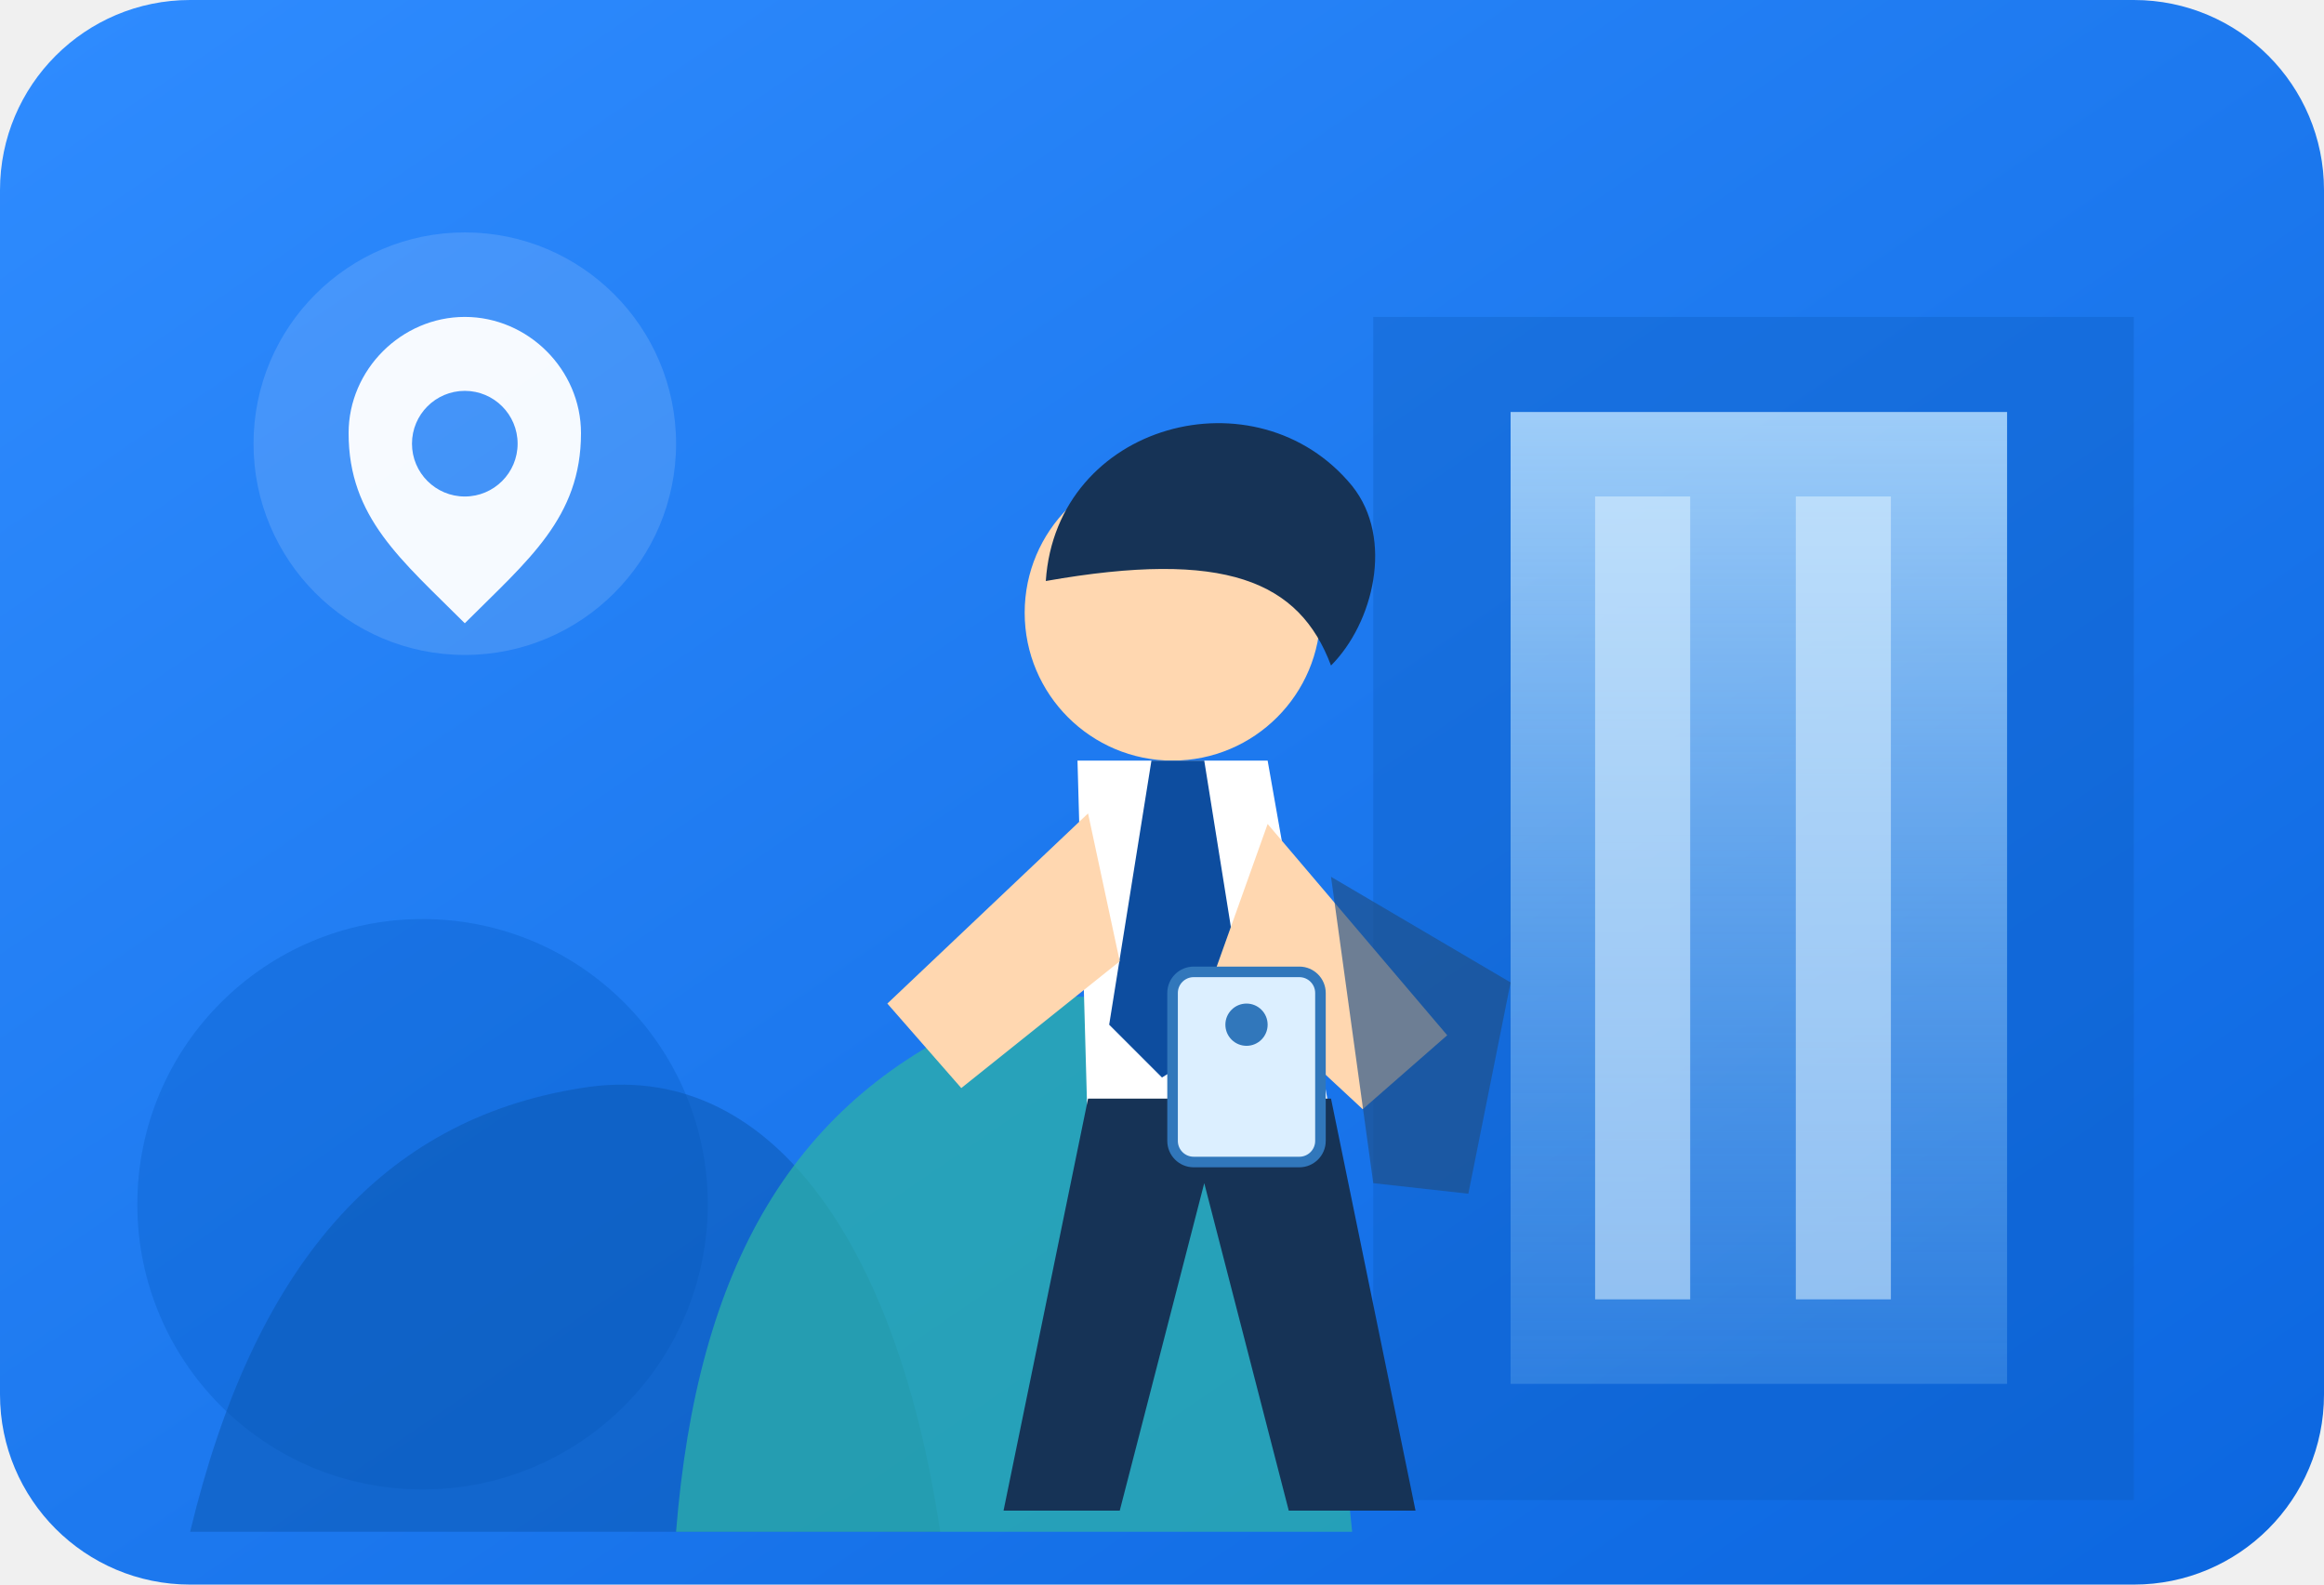
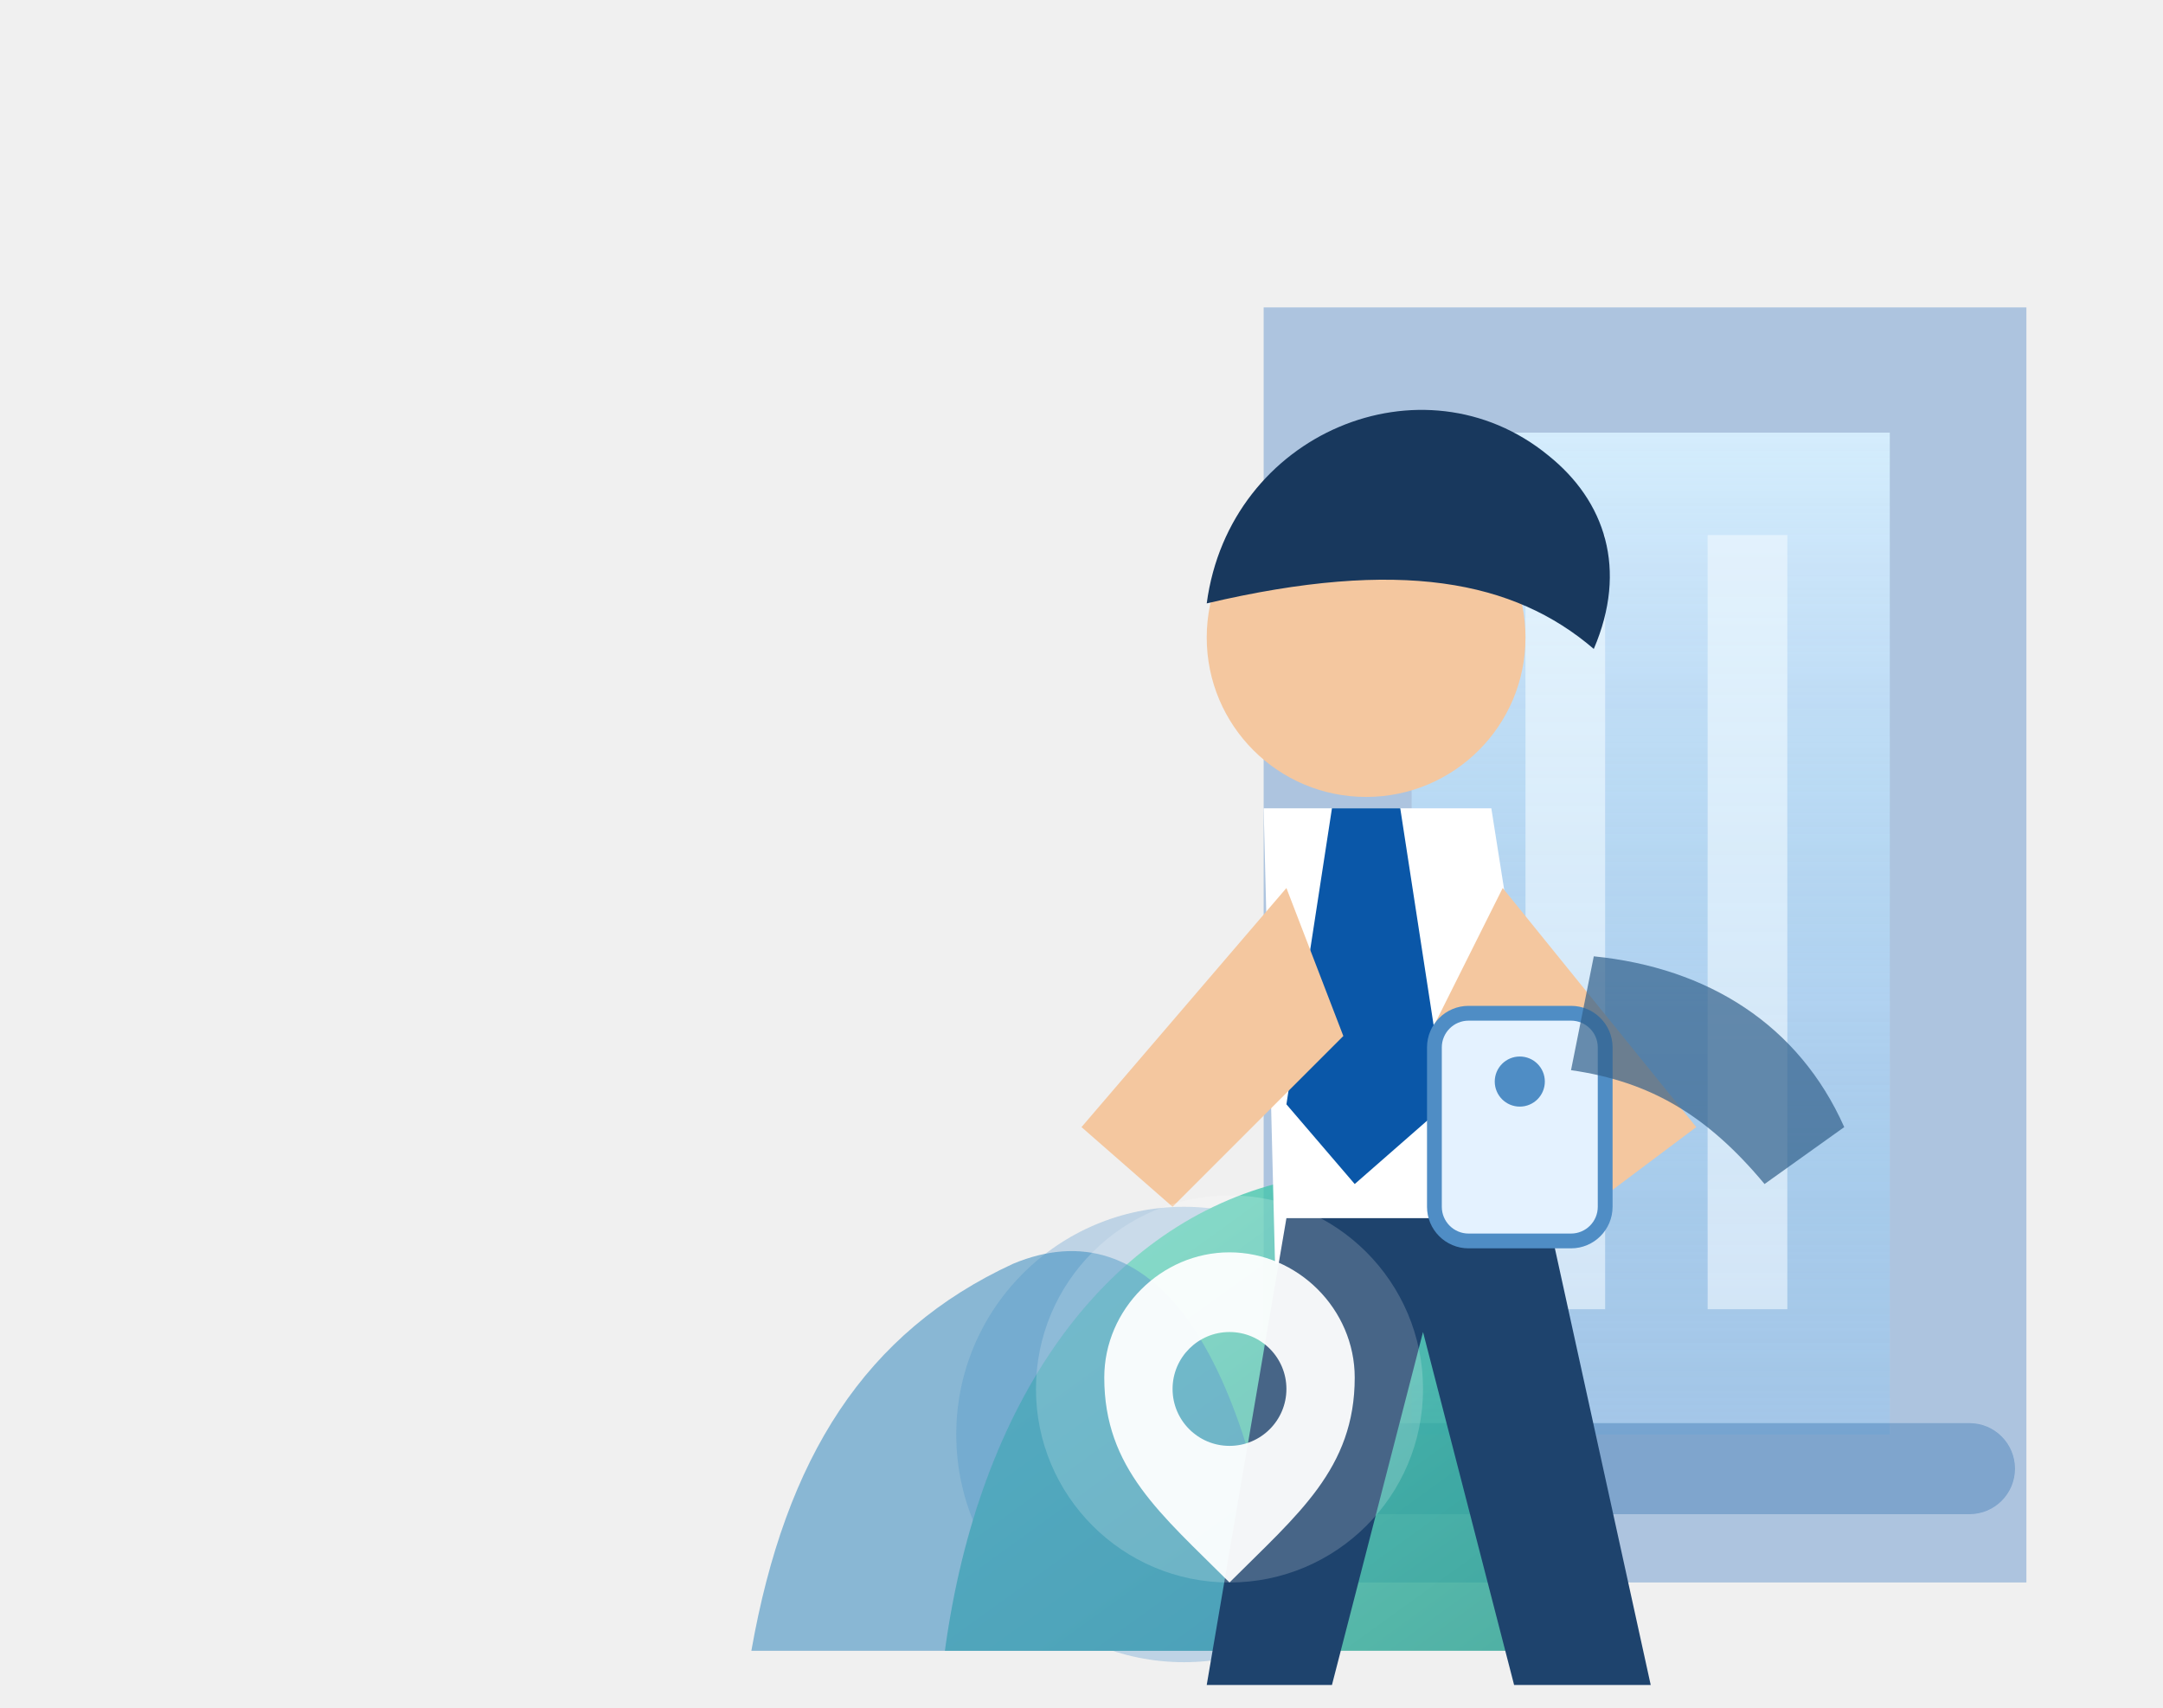
- <svg xmlns="http://www.w3.org/2000/svg" viewBox="0 0 220 150" role="img" aria-labelledby="t d">
+ <svg xmlns="http://www.w3.org/2000/svg" viewBox="0 0 190 150" role="img" aria-labelledby="t d">
  <defs>
-     <linearGradient id="bg" x1="0" y1="0" x2="1" y2="1">
-       <stop stop-color="#2f8cff" />
-       <stop offset="1" stop-color="#0b66df" />
+     <linearGradient id="glass" x1="0" y1="0" x2="0" y2="1">
+       <stop stop-color="#d7efff" stop-opacity=".92" />
+       <stop offset="1" stop-color="#8fc7f5" stop-opacity=".36" />
    </linearGradient>
-     <linearGradient id="glass" x1="0" y1="0" x2="0" y2="1">
-       <stop stop-color="#bfe4ff" stop-opacity=".8" />
-       <stop offset="1" stop-color="#75b7f3" stop-opacity=".3" />
+     <linearGradient id="leaf" x1="0" y1="0" x2="1" y2="1">
+       <stop stop-color="#4fd4b7" />
+       <stop offset="1" stop-color="#1f9a8c" />
    </linearGradient>
  </defs>
-   <rect width="220" height="150" rx="18" fill="url(#bg)" />
-   <path d="M130 30h72v112h-72z" fill="#0a58ba" opacity=".32" />
-   <path d="M143 39h47v92h-47z" fill="url(#glass)" />
-   <path d="M151 47h9v76h-9zm19 0h9v76h-9z" fill="#dff3ff" opacity=".55" />
-   <circle cx="40" cy="114" r="27" fill="#0359bf" opacity=".32" />
-   <path d="M18 145c6-25 18-39 37-42 18-3 30 15 34 42z" fill="#0a55ae" opacity=".5" />
-   <path d="M64 145c2-25 11-41 30-49 18-7 30 8 34 49z" fill="#2db3a6" opacity=".72" />
-   <circle cx="111" cy="58" r="14" fill="#ffd7b0" />
-   <path d="M99 55c1-15 20-20 29-9 4 5 2 13-2 17-3-8-10-11-27-8z" fill="#163356" />
-   <path d="M102 72h18l6 34-23 2z" fill="#fff" />
-   <path d="M109 72h5l4 25-8 5-5-5z" fill="#0d4d9f" />
-   <path d="M103 77l-19 18 7 8 15-12z" fill="#ffd7b0" />
-   <path d="M120 78l17 20-8 7-14-13z" fill="#ffd7b0" />
-   <path d="M103 104l-8 39h11l8-31 8 31h12l-8-39z" fill="#163356" />
-   <path d="M126 83l17 10-4 20-9-1z" fill="#1e4f86" opacity=".65" />
-   <rect x="111" y="92" width="14" height="18" rx="2" fill="#dcefff" stroke="#3177bb" />
-   <circle cx="118" cy="97" r="2" fill="#3177bb" />
-   <g transform="translate(24 22)" opacity=".96">
-     <circle cx="20" cy="20" r="20" fill="#fff" fill-opacity=".14" />
-     <path d="M20 8c-6 0-11 5-11 11 0 8 5 12 11 18 6-6 11-10 11-18 0-6-5-11-11-11zm0 7a5 5 0 1 1 0 10 5 5 0 0 1 0-10z" fill="#fff" />
+   <g opacity=".98">
+     <path d="M111 27h67v112h-67z" fill="#0e5fb7" opacity=".30" />
+     <path d="M124 38h42v88h-42z" fill="url(#glass)" />
+     <path d="M134 47h7v68h-7zm16 0h7v68h-7z" fill="#eff9ff" opacity=".62" />
+     <rect x="116" y="125" width="61" height="8" rx="4" fill="#0a559f" opacity=".30" />
+   </g>
+   <g opacity=".78">
+     <circle cx="104" cy="126" r="20" fill="#0b69b9" opacity=".28" />
+     <path d="M83 145c3-22 14-37 29-41 16-5 26 10 29 41z" fill="url(#leaf)" />
+     <path d="M66 145c3-17 10-28 23-34 12-5 21 7 24 34z" fill="#1476b4" opacity=".60" />
+   </g>
+   <g transform="translate(89 13)">
+     <circle cx="31" cy="43" r="14" fill="#f4c79f" />
+     <path d="M17 40c2-15 19-22 30-13 5 4 7 10 4 17-7-6-17-8-34-4z" fill="#18385d" />
+     <path d="M22 58h20l6 38-25 2z" fill="#fff" />
+     <path d="M28 58h6l4 26-8 7-6-7z" fill="#0a57a8" />
+     <path d="M24 65L6 86l8 7 15-15z" fill="#f4c79f" />
+     <path d="M43 65l17 21-8 6-15-15z" fill="#f4c79f" />
+     <path d="M24 94l-7 41h11l8-31 8 31h12l-9-41z" fill="#1e436d" />
+     <rect x="37" y="76" width="15" height="20" rx="3" fill="#e4f2ff" stroke="#4f8dc5" stroke-width="1.3" />
+     <circle cx="44.5" cy="82" r="2.2" fill="#4f8dc5" />
+     <path d="M51 71c10 1 18 6 22 15l-7 5c-5-6-10-9-17-10z" fill="#315f8a" opacity=".70" />
+   </g>
+   <g transform="translate(91 105)">
+     <circle cx="17" cy="17" r="17" fill="#fff" fill-opacity=".18" />
+     <path d="M17 5c-6 0-11 5-11 11 0 8 5 12 11 18 6-6 11-10 11-18 0-6-5-11-11-11zm0 7a5 5 0 1 1 0 10 5 5 0 0 1 0-10z" fill="#fff" fill-opacity=".94" />
  </g>
</svg>
